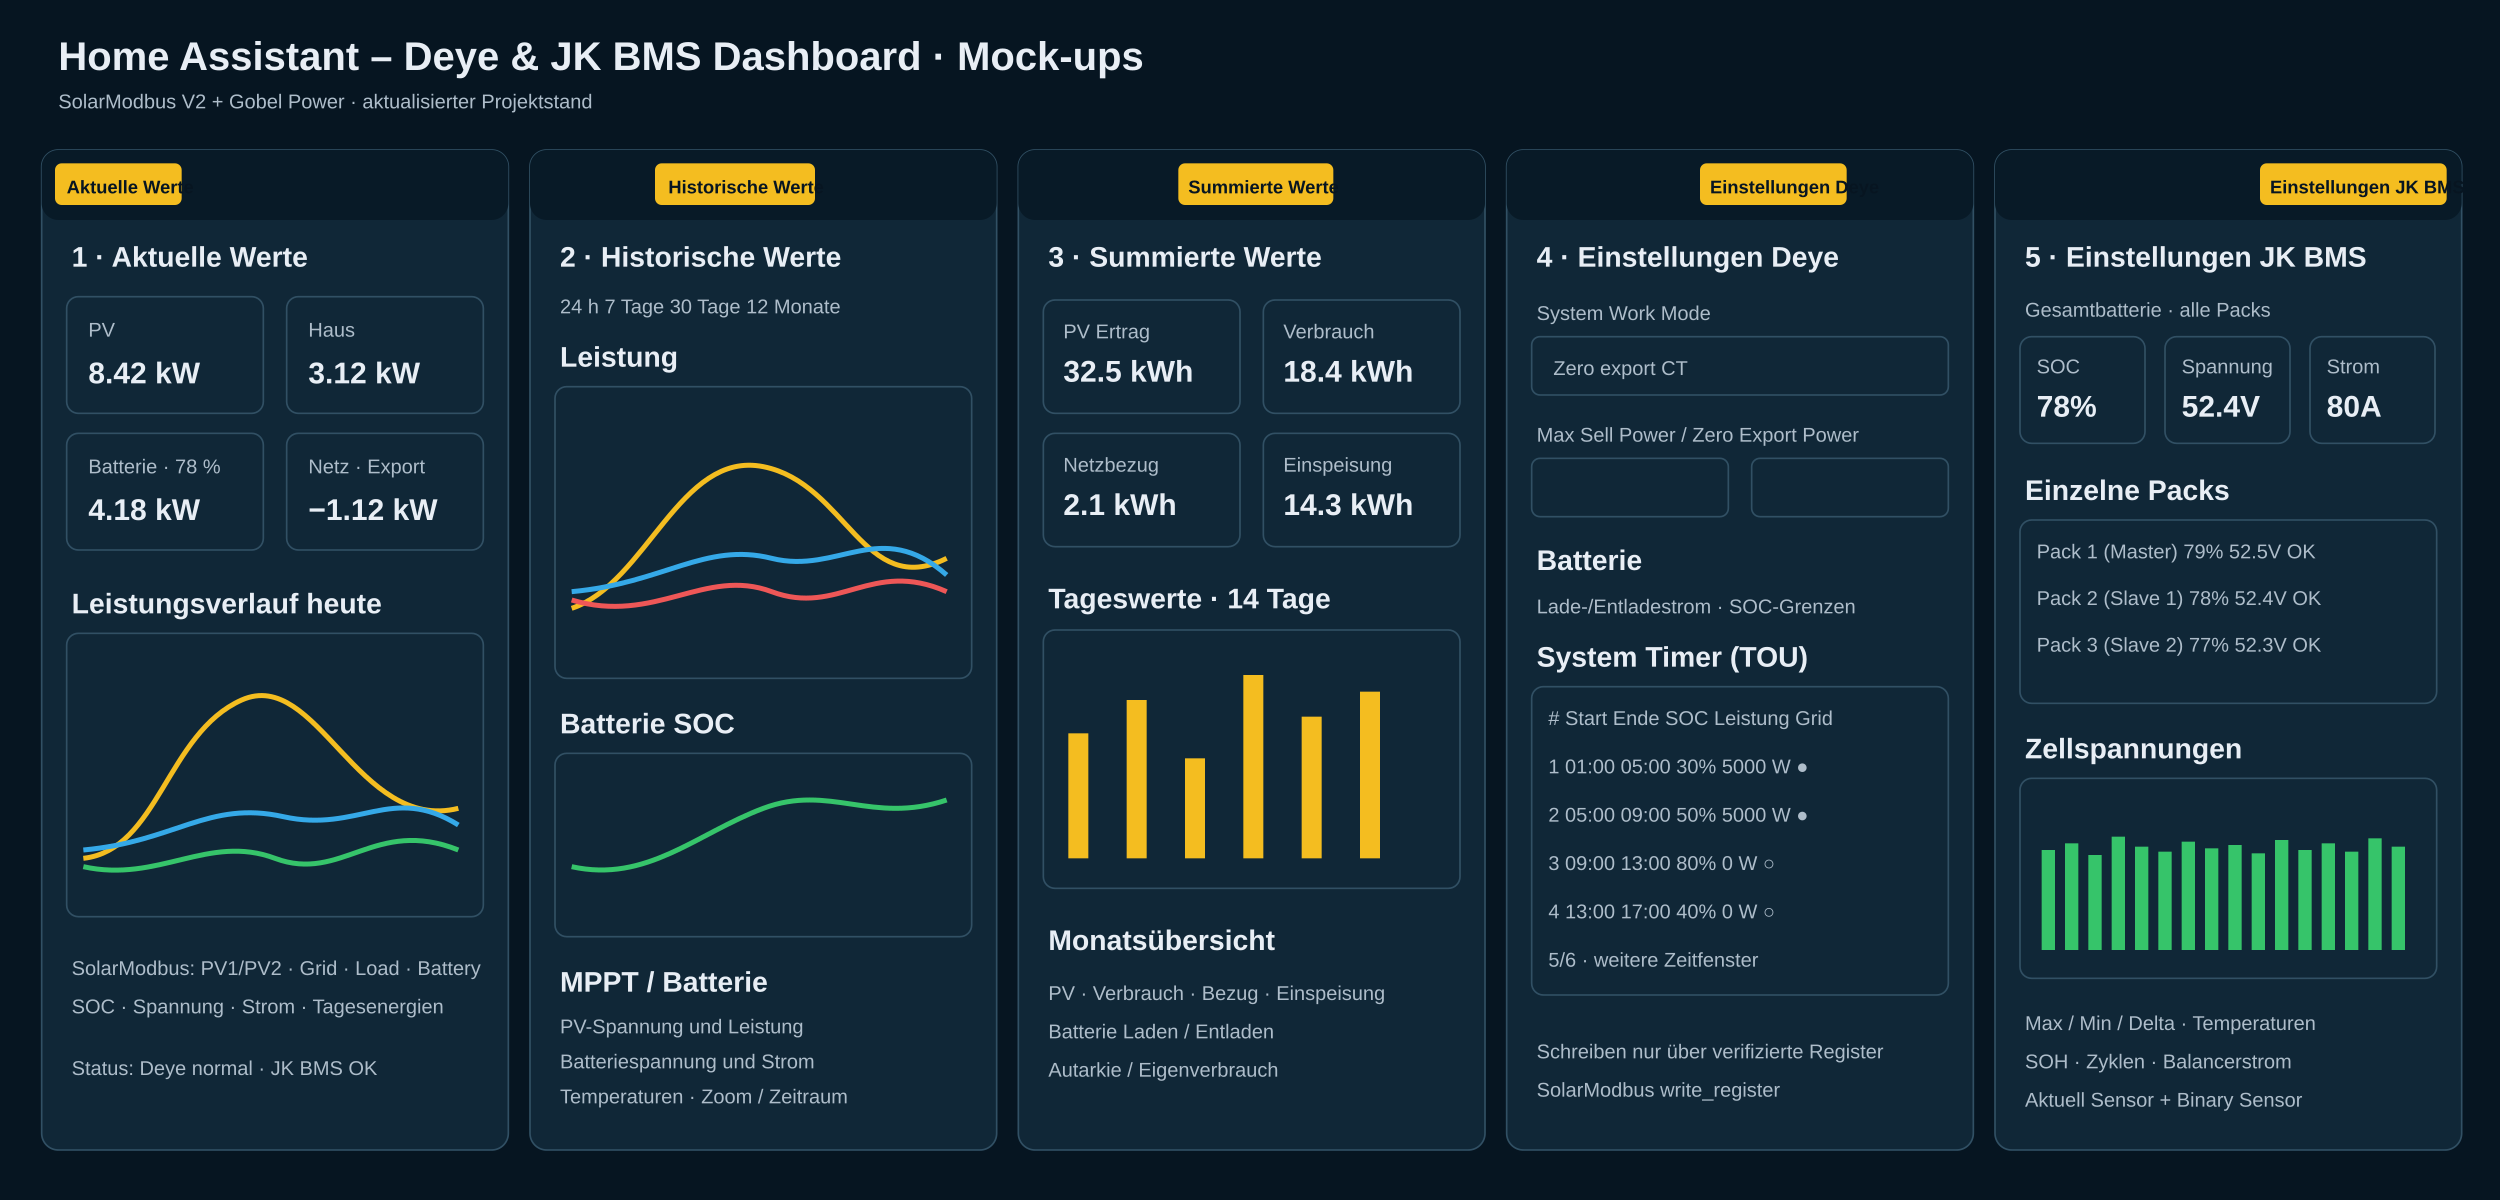
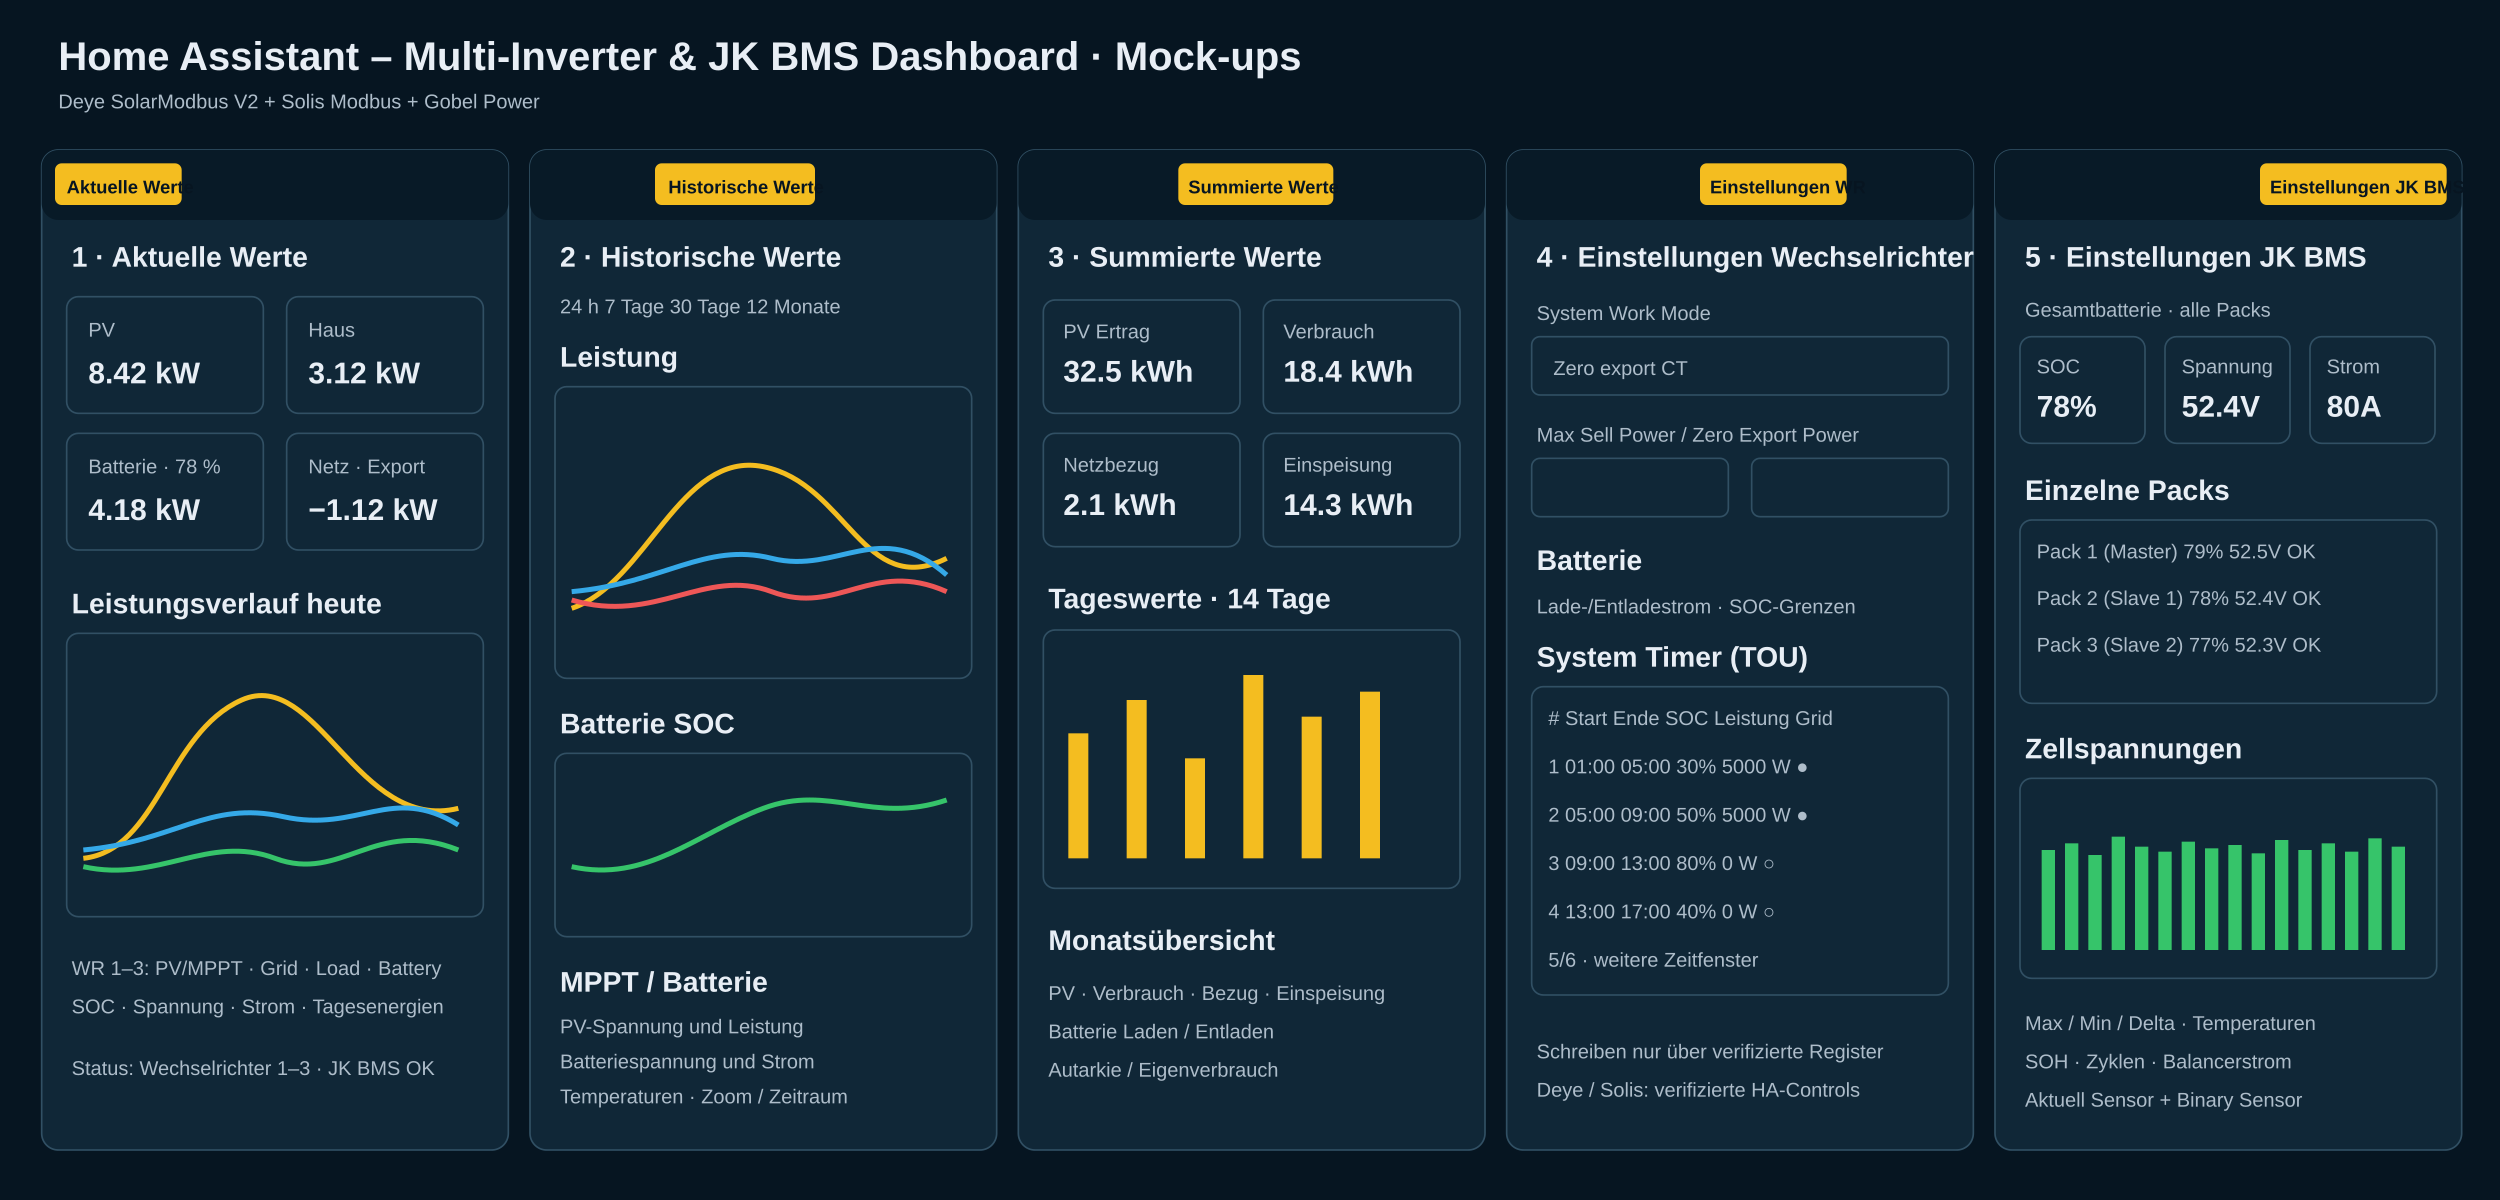
<svg xmlns="http://www.w3.org/2000/svg" width="1500" height="720" viewBox="0 0 1500 720">
  <style>text{font-family:Arial,sans-serif;fill:#e8eef5}.t{font-size:24px;font-weight:700}.h{font-size:17px;font-weight:700}.s{font-size:12px;fill:#aebdca}.v{font-size:18px;font-weight:700}.box{fill:#102737;stroke:#315064;stroke-width:1}.nav{fill:#081a27}.sel{fill:#f4bd20}.line{stroke:#f4bd20;stroke-width:3;fill:none}.blue{stroke:#35a9e8}.green{stroke:#36c46a}.red{stroke:#ee5757}.grid{stroke:#294352;stroke-width:1}</style>
  <rect width="1500" height="720" fill="#061521" />
-   <text x="35" y="42" class="t">Home Assistant – Deye &amp; JK BMS Dashboard · Mock-ups</text>
-   <text x="35" y="65" class="s">SolarModbus V2 + Gobel Power · aktualisierter Projektstand</text>
+   <text x="35" y="42" class="t">Home Assistant – Multi-Inverter &amp; JK BMS Dashboard · Mock-ups</text>
+   <text x="35" y="65" class="s">Deye SolarModbus V2 + Solis Modbus + Gobel Power</text>
  <g transform="translate(25,90)">
    <rect width="280" height="600" rx="10" class="box" />
    <rect width="280" height="42" rx="10" class="nav" />
    <rect x="8" y="8" width="76" height="25" rx="4" class="sel" />
    <text x="15" y="26" style="font-size:11px;fill:#071521;font-weight:700">Aktuelle Werte</text>
    <text x="18" y="70" class="h">1 · Aktuelle Werte</text>
    <rect x="15" y="88" width="118" height="70" rx="7" class="box" />
    <text x="28" y="112" class="s">PV</text>
    <text x="28" y="140" class="v">8.42 kW</text>
    <rect x="147" y="88" width="118" height="70" rx="7" class="box" />
    <text x="160" y="112" class="s">Haus</text>
    <text x="160" y="140" class="v">3.12 kW</text>
    <rect x="15" y="170" width="118" height="70" rx="7" class="box" />
    <text x="28" y="194" class="s">Batterie · 78 %</text>
    <text x="28" y="222" class="v">4.18 kW</text>
    <rect x="147" y="170" width="118" height="70" rx="7" class="box" />
    <text x="160" y="194" class="s">Netz · Export</text>
    <text x="160" y="222" class="v">−1.12 kW</text>
    <text x="18" y="278" class="h">Leistungsverlauf heute</text>
    <rect x="15" y="290" width="250" height="170" rx="7" class="box" />
    <path d="M25 425 C70 420 75 350 120 330 S190 410 250 395" class="line" />
    <path d="M25 420 C80 415 100 390 145 400 S210 380 250 405" class="line blue" />
    <path d="M25 430 C70 440 100 410 140 425 S200 400 250 420" class="line green" />
-     <text x="18" y="495" class="s">SolarModbus: PV1/PV2 · Grid · Load · Battery</text>
+     <text x="18" y="495" class="s">WR 1–3: PV/MPPT · Grid · Load · Battery</text>
    <text x="18" y="518" class="s">SOC · Spannung · Strom · Tagesenergien</text>
-     <text x="18" y="555" class="s">Status: Deye normal · JK BMS OK</text>
+     <text x="18" y="555" class="s">Status: Wechselrichter 1–3 · JK BMS OK</text>
  </g>
  <g transform="translate(318,90)">
    <rect width="280" height="600" rx="10" class="box" />
    <rect width="280" height="42" rx="10" class="nav" />
    <rect x="75" y="8" width="96" height="25" rx="4" class="sel" />
    <text x="83" y="26" style="font-size:11px;fill:#071521;font-weight:700">Historische Werte</text>
    <text x="18" y="70" class="h">2 · Historische Werte</text>
    <text x="18" y="98" class="s">24 h   7 Tage   30 Tage   12 Monate</text>
    <text x="18" y="130" class="h">Leistung</text>
    <rect x="15" y="142" width="250" height="175" rx="7" class="box" />
    <path d="M25 275 C70 260 90 180 140 190 S200 270 250 245" class="line" />
    <path d="M25 265 C80 260 105 235 145 245 S210 220 250 255" class="line blue" />
    <path d="M25 270 C75 285 105 250 145 265 S205 245 250 265" class="line red" />
    <text x="18" y="350" class="h">Batterie SOC</text>
    <rect x="15" y="362" width="250" height="110" rx="7" class="box" />
    <path d="M25 430 C70 440 100 410 140 395 S205 405 250 390" class="line green" />
    <text x="18" y="505" class="h">MPPT / Batterie</text>
    <text x="18" y="530" class="s">PV-Spannung und Leistung</text>
    <text x="18" y="551" class="s">Batteriespannung und Strom</text>
    <text x="18" y="572" class="s">Temperaturen · Zoom / Zeitraum</text>
  </g>
  <g transform="translate(611,90)">
    <rect width="280" height="600" rx="10" class="box" />
    <rect width="280" height="42" rx="10" class="nav" />
    <rect x="96" y="8" width="93" height="25" rx="4" class="sel" />
    <text x="102" y="26" style="font-size:11px;fill:#071521;font-weight:700">Summierte Werte</text>
    <text x="18" y="70" class="h">3 · Summierte Werte</text>
    <g transform="translate(15,90)">
      <rect width="118" height="68" rx="7" class="box" />
      <text x="12" y="23" class="s">PV Ertrag</text>
      <text x="12" y="49" class="v">32.5 kWh</text>
      <rect x="132" width="118" height="68" rx="7" class="box" />
      <text x="144" y="23" class="s">Verbrauch</text>
      <text x="144" y="49" class="v">18.4 kWh</text>
      <rect y="80" width="118" height="68" rx="7" class="box" />
      <text x="12" y="103" class="s">Netzbezug</text>
      <text x="12" y="129" class="v">2.1 kWh</text>
      <rect x="132" y="80" width="118" height="68" rx="7" class="box" />
      <text x="144" y="103" class="s">Einspeisung</text>
      <text x="144" y="129" class="v">14.3 kWh</text>
    </g>
    <text x="18" y="275" class="h">Tageswerte · 14 Tage</text>
    <rect x="15" y="288" width="250" height="155" rx="7" class="box" />
    <g fill="#f4bd20">
      <rect x="30" y="350" width="12" height="75" />
      <rect x="65" y="330" width="12" height="95" />
      <rect x="100" y="365" width="12" height="60" />
      <rect x="135" y="315" width="12" height="110" />
      <rect x="170" y="340" width="12" height="85" />
      <rect x="205" y="325" width="12" height="100" />
    </g>
    <text x="18" y="480" class="h">Monatsübersicht</text>
    <text x="18" y="510" class="s">PV · Verbrauch · Bezug · Einspeisung</text>
    <text x="18" y="533" class="s">Batterie Laden / Entladen</text>
    <text x="18" y="556" class="s">Autarkie / Eigenverbrauch</text>
  </g>
  <g transform="translate(904,90)">
    <rect width="280" height="600" rx="10" class="box" />
    <rect width="280" height="42" rx="10" class="nav" />
    <rect x="116" y="8" width="88" height="25" rx="4" class="sel" />
-     <text x="122" y="26" style="font-size:11px;fill:#071521;font-weight:700">Einstellungen Deye</text>
-     <text x="18" y="70" class="h">4 · Einstellungen Deye</text>
+     <text x="122" y="26" style="font-size:11px;fill:#071521;font-weight:700">Einstellungen WR</text>
+     <text x="18" y="70" class="h">4 · Einstellungen Wechselrichter</text>
    <text x="18" y="102" class="s">System Work Mode</text>
    <rect x="15" y="112" width="250" height="35" rx="5" class="box" />
    <text x="28" y="135" class="s">Zero export CT</text>
    <text x="18" y="175" class="s">Max Sell Power / Zero Export Power</text>
    <rect x="15" y="185" width="118" height="35" rx="5" class="box" />
    <rect x="147" y="185" width="118" height="35" rx="5" class="box" />
    <text x="18" y="252" class="h">Batterie</text>
    <text x="18" y="278" class="s">Lade-/Entladestrom · SOC-Grenzen</text>
    <text x="18" y="310" class="h">System Timer (TOU)</text>
    <rect x="15" y="322" width="250" height="185" rx="7" class="box" />
    <text x="25" y="345" class="s">#   Start   Ende   SOC   Leistung   Grid</text>
    <text x="25" y="374" class="s">1   01:00   05:00   30%   5000 W    ●</text>
    <text x="25" y="403" class="s">2   05:00   09:00   50%   5000 W    ●</text>
    <text x="25" y="432" class="s">3   09:00   13:00   80%      0 W    ○</text>
    <text x="25" y="461" class="s">4   13:00   17:00   40%      0 W    ○</text>
    <text x="25" y="490" class="s">5/6 · weitere Zeitfenster</text>
    <text x="18" y="545" class="s">Schreiben nur über verifizierte Register</text>
-     <text x="18" y="568" class="s">SolarModbus write_register</text>
+     <text x="18" y="568" class="s">Deye / Solis: verifizierte HA-Controls</text>
  </g>
  <g transform="translate(1197,90)">
    <rect width="280" height="600" rx="10" class="box" />
    <rect width="280" height="42" rx="10" class="nav" />
    <rect x="159" y="8" width="112" height="25" rx="4" class="sel" />
    <text x="165" y="26" style="font-size:11px;fill:#071521;font-weight:700">Einstellungen JK BMS</text>
    <text x="18" y="70" class="h">5 · Einstellungen JK BMS</text>
    <text x="18" y="100" class="s">Gesamtbatterie · alle Packs</text>
    <rect x="15" y="112" width="75" height="64" rx="7" class="box" />
    <text x="25" y="134" class="s">SOC</text>
    <text x="25" y="160" class="v">78%</text>
    <rect x="102" y="112" width="75" height="64" rx="7" class="box" />
    <text x="112" y="134" class="s">Spannung</text>
    <text x="112" y="160" class="v">52.4V</text>
    <rect x="189" y="112" width="75" height="64" rx="7" class="box" />
    <text x="199" y="134" class="s">Strom</text>
    <text x="199" y="160" class="v">80A</text>
    <text x="18" y="210" class="h">Einzelne Packs</text>
    <rect x="15" y="222" width="250" height="110" rx="7" class="box" />
    <text x="25" y="245" class="s">Pack 1 (Master)   79%   52.5V   OK</text>
    <text x="25" y="273" class="s">Pack 2 (Slave 1)  78%   52.4V   OK</text>
    <text x="25" y="301" class="s">Pack 3 (Slave 2)  77%   52.3V   OK</text>
    <text x="18" y="365" class="h">Zellspannungen</text>
    <rect x="15" y="377" width="250" height="120" rx="7" class="box" />
    <g fill="#36c46a">
      <rect x="28" y="420" width="8" height="60" />
      <rect x="42" y="416" width="8" height="64" />
      <rect x="56" y="423" width="8" height="57" />
      <rect x="70" y="412" width="8" height="68" />
      <rect x="84" y="418" width="8" height="62" />
      <rect x="98" y="421" width="8" height="59" />
      <rect x="112" y="415" width="8" height="65" />
      <rect x="126" y="419" width="8" height="61" />
      <rect x="140" y="417" width="8" height="63" />
      <rect x="154" y="422" width="8" height="58" />
      <rect x="168" y="414" width="8" height="66" />
      <rect x="182" y="420" width="8" height="60" />
      <rect x="196" y="416" width="8" height="64" />
      <rect x="210" y="421" width="8" height="59" />
      <rect x="224" y="413" width="8" height="67" />
      <rect x="238" y="418" width="8" height="62" />
    </g>
    <text x="18" y="528" class="s">Max / Min / Delta · Temperaturen</text>
    <text x="18" y="551" class="s">SOH · Zyklen · Balancerstrom</text>
    <text x="18" y="574" class="s">Aktuell Sensor + Binary Sensor</text>
  </g>
</svg>
